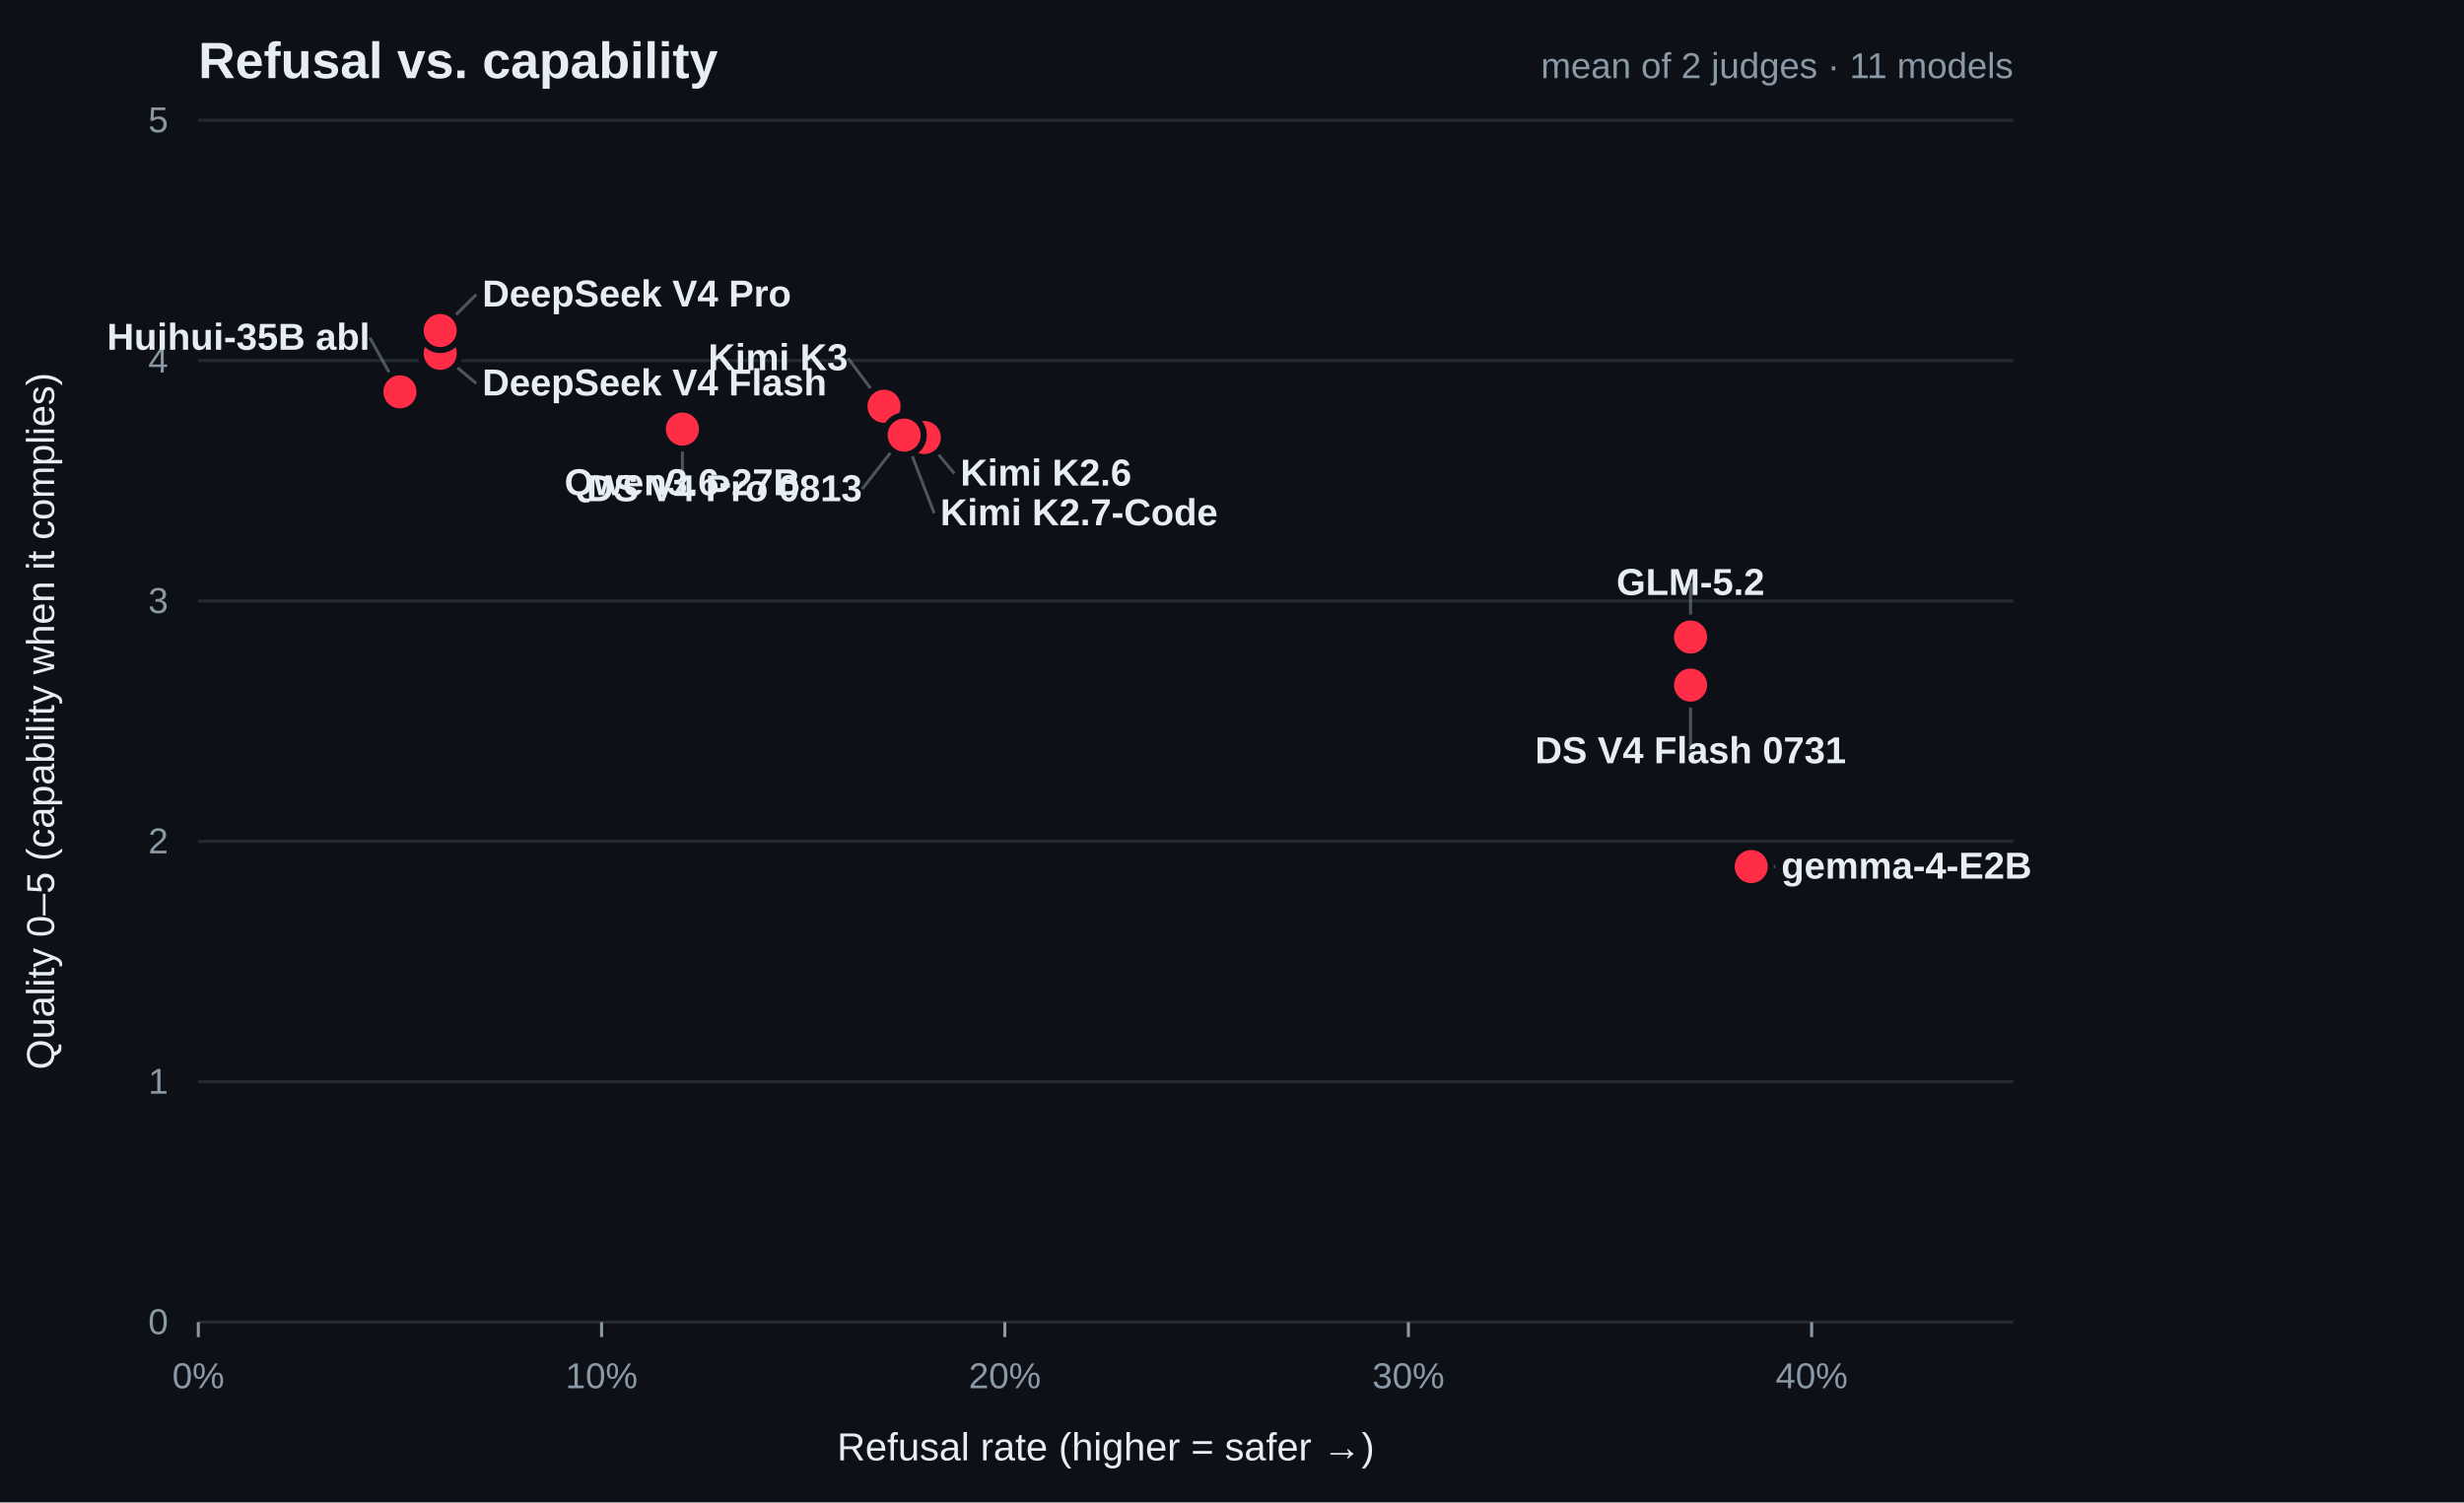
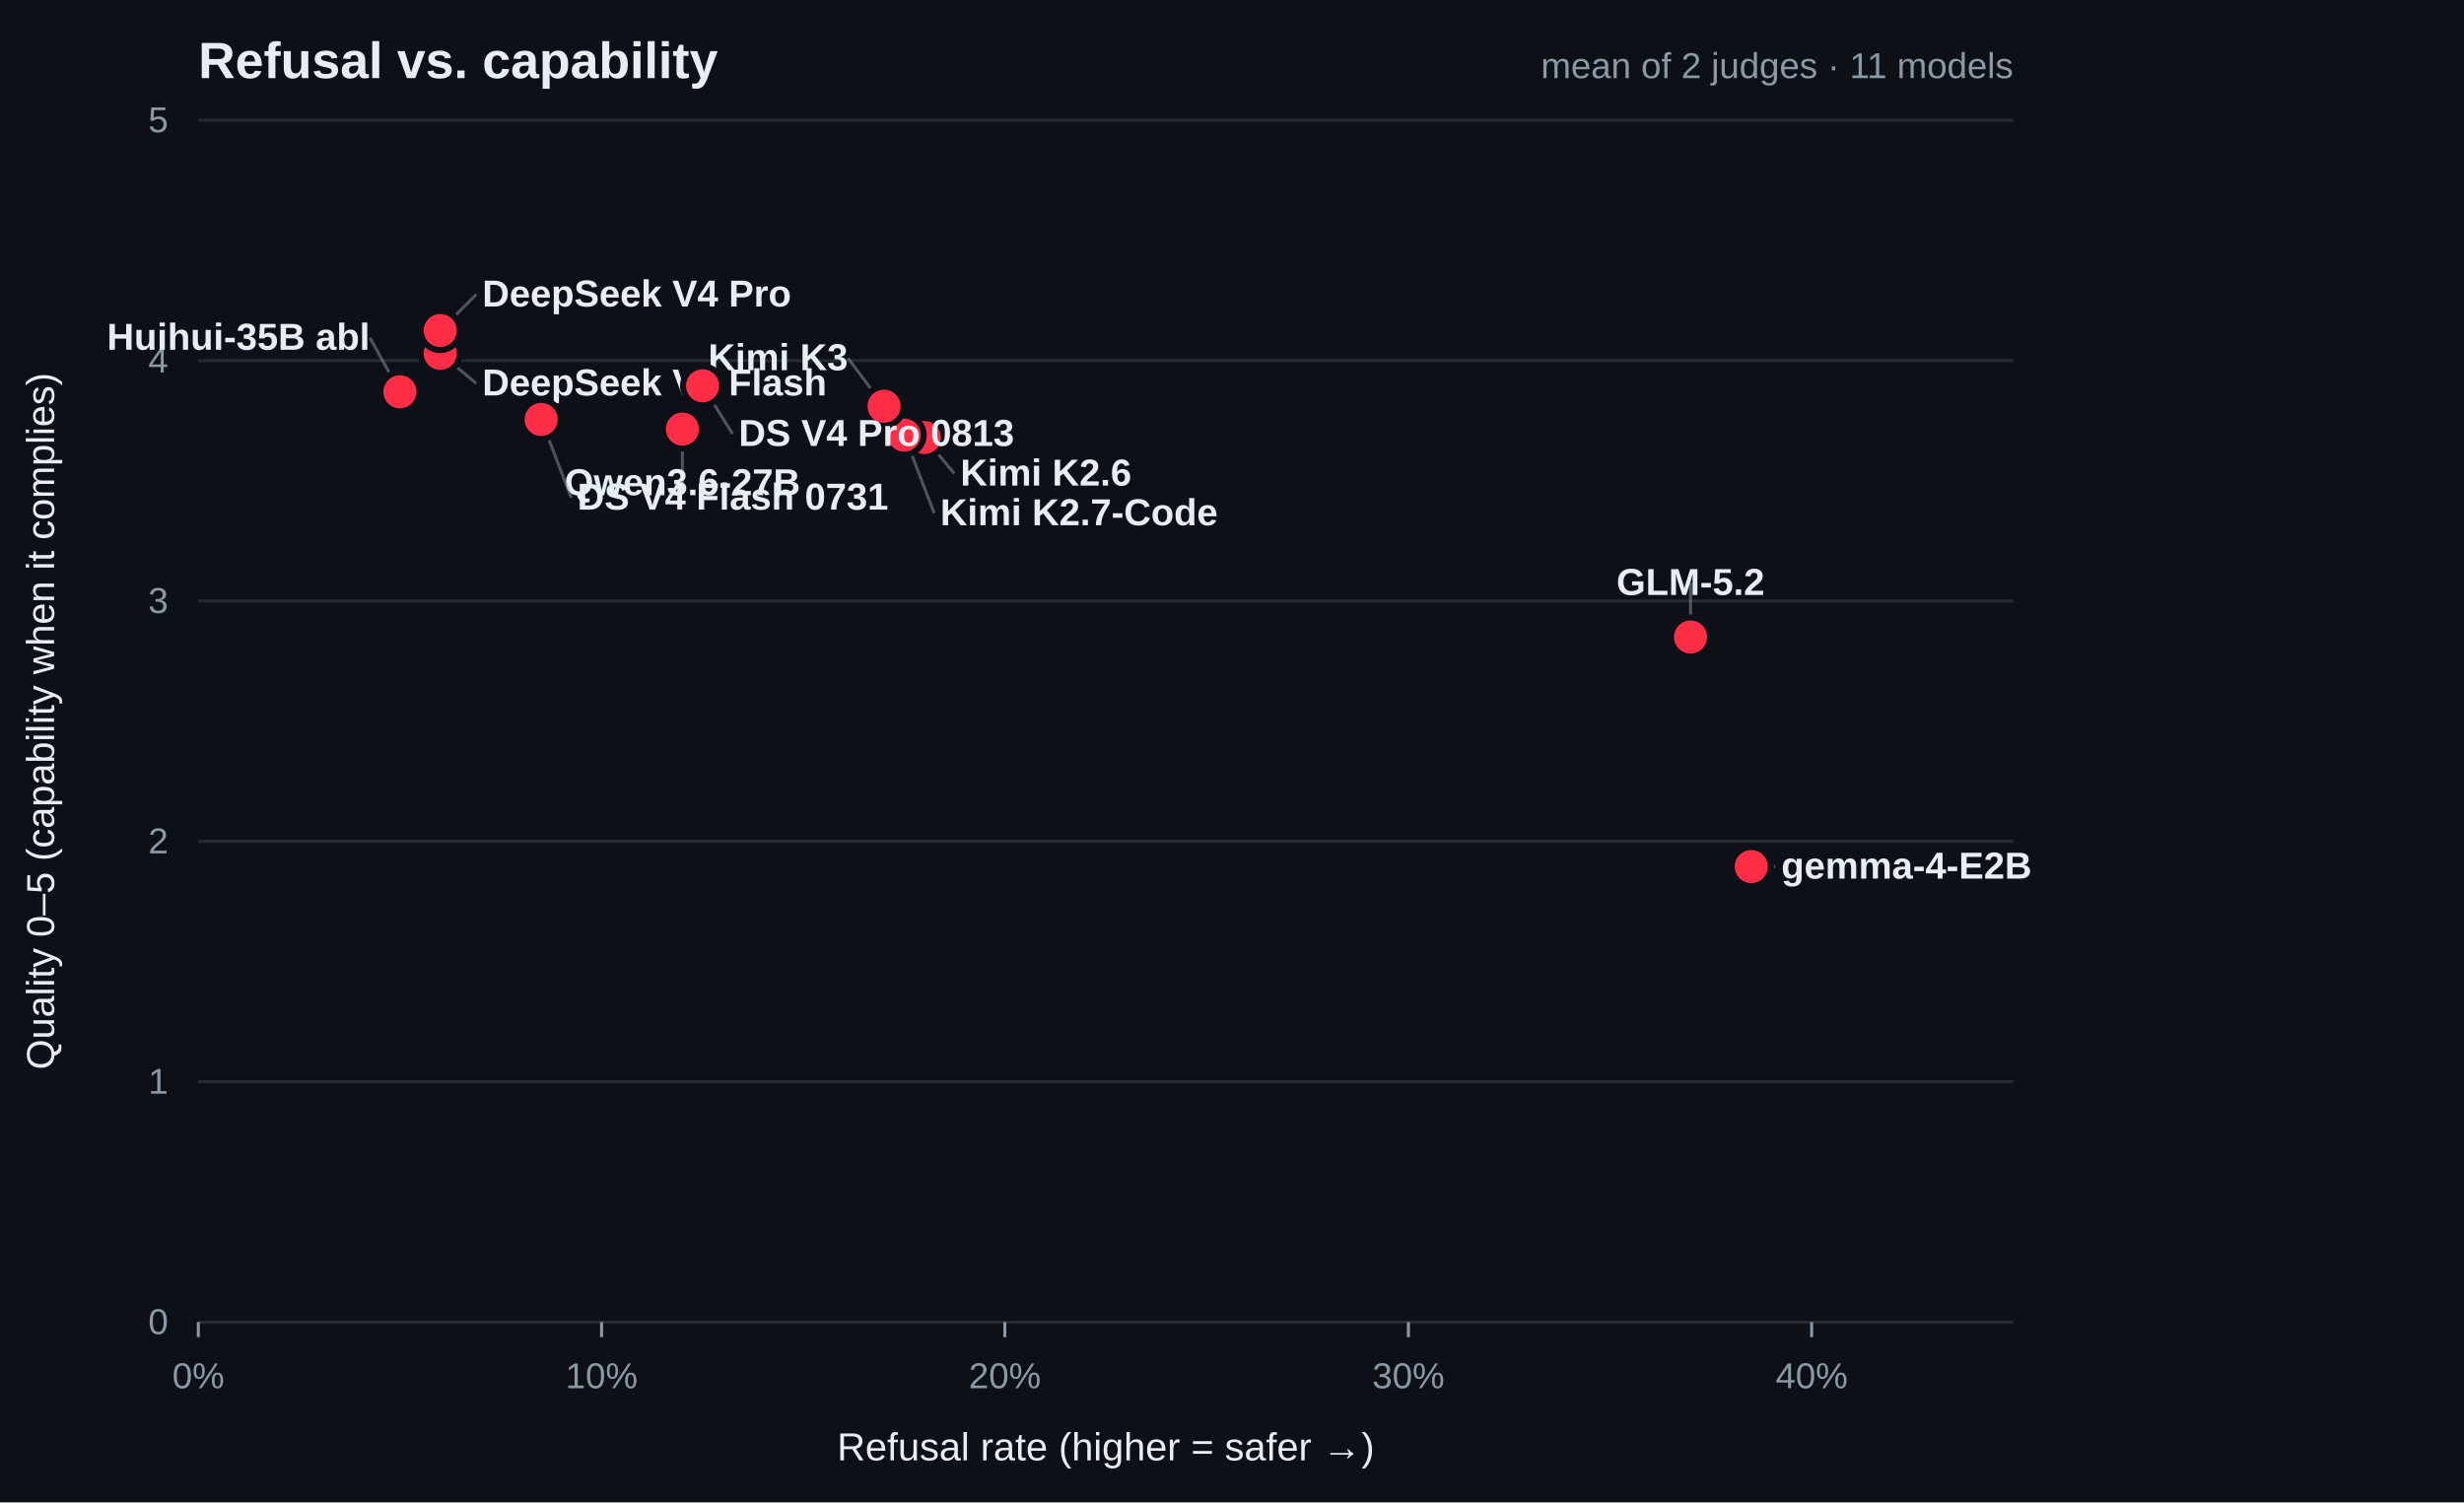
<svg xmlns="http://www.w3.org/2000/svg" width="820" height="500" viewBox="0 0 820 500" font-family="'Helvetica Neue',Arial,sans-serif">
  <rect width="820" height="500" fill="#0d1117" />
  <text x="66" y="26" font-size="17" font-weight="700" fill="#e6edf3">Refusal vs. capability</text>
  <text x="670" y="26" font-size="12" fill="#8b98a5" text-anchor="end">mean of 2 judges · 11 models</text>
  <line x1="66" y1="440.0" x2="670" y2="440.0" stroke="#242b33" stroke-width="1" />
  <text x="56" y="444.0" font-size="12" fill="#8b98a5" text-anchor="end">0</text>
  <line x1="66" y1="360.0" x2="670" y2="360.0" stroke="#242b33" stroke-width="1" />
  <text x="56" y="364.0" font-size="12" fill="#8b98a5" text-anchor="end">1</text>
  <line x1="66" y1="280.0" x2="670" y2="280.0" stroke="#242b33" stroke-width="1" />
  <text x="56" y="284.0" font-size="12" fill="#8b98a5" text-anchor="end">2</text>
  <line x1="66" y1="200.0" x2="670" y2="200.0" stroke="#242b33" stroke-width="1" />
  <text x="56" y="204.0" font-size="12" fill="#8b98a5" text-anchor="end">3</text>
  <line x1="66" y1="120.0" x2="670" y2="120.0" stroke="#242b33" stroke-width="1" />
  <text x="56" y="124.0" font-size="12" fill="#8b98a5" text-anchor="end">4</text>
  <line x1="66" y1="40.0" x2="670" y2="40.0" stroke="#242b33" stroke-width="1" />
  <text x="56" y="44.0" font-size="12" fill="#8b98a5" text-anchor="end">5</text>
  <line x1="66.0" y1="440" x2="66.0" y2="445" stroke="#8b98a5" stroke-width="1" />
  <text x="66.0" y="462" font-size="12" fill="#8b98a5" text-anchor="middle">0%</text>
  <line x1="200.2" y1="440" x2="200.2" y2="445" stroke="#8b98a5" stroke-width="1" />
  <text x="200.2" y="462" font-size="12" fill="#8b98a5" text-anchor="middle">10%</text>
  <line x1="334.4" y1="440" x2="334.4" y2="445" stroke="#8b98a5" stroke-width="1" />
  <text x="334.4" y="462" font-size="12" fill="#8b98a5" text-anchor="middle">20%</text>
  <line x1="468.7" y1="440" x2="468.7" y2="445" stroke="#8b98a5" stroke-width="1" />
  <text x="468.7" y="462" font-size="12" fill="#8b98a5" text-anchor="middle">30%</text>
  <line x1="602.9" y1="440" x2="602.9" y2="445" stroke="#8b98a5" stroke-width="1" />
  <text x="602.9" y="462" font-size="12" fill="#8b98a5" text-anchor="middle">40%</text>
  <text x="368" y="486" font-size="13" fill="#e6edf3" text-anchor="middle">Refusal rate  (higher = safer →)</text>
  <text x="18" y="240" font-size="13" fill="#e6edf3" text-anchor="middle" transform="rotate(-90 18 240)">Quality 0–5  (capability when it complies)</text>
  <line x1="582.8" y1="288.4" x2="590.8" y2="288.4" stroke="#8b98a5" stroke-width="1" opacity="0.5" />
  <circle cx="582.8" cy="288.4" r="6.5" fill="#ff2e46" stroke="#0d1117" stroke-width="2" />
  <text x="592.8" y="292.4" font-size="12.5" font-weight="600" fill="#e6edf3" text-anchor="start">gemma-4-E2B</text>
  <line x1="227.1" y1="142.8" x2="227.1" y2="160.8" stroke="#8b98a5" stroke-width="1" opacity="0.5" />
  <circle cx="227.1" cy="142.8" r="6.5" fill="#ff2e46" stroke="#0d1117" stroke-width="2" />
  <text x="227.1" y="164.8" font-size="12.5" font-weight="600" fill="#e6edf3" text-anchor="middle">Qwen3.6-27B</text>
  <line x1="133.1" y1="130.4" x2="123.1" y2="112.4" stroke="#8b98a5" stroke-width="1" opacity="0.5" />
  <circle cx="133.1" cy="130.4" r="6.5" fill="#ff2e46" stroke="#0d1117" stroke-width="2" />
  <text x="123.1" y="116.4" font-size="12.5" font-weight="600" fill="#e6edf3" text-anchor="end">Huihui-35B abl</text>
  <line x1="307.6" y1="145.6" x2="317.6" y2="157.6" stroke="#8b98a5" stroke-width="1" opacity="0.5" />
  <circle cx="307.6" cy="145.6" r="6.5" fill="#ff2e46" stroke="#0d1117" stroke-width="2" />
  <text x="319.6" y="161.6" font-size="12.5" font-weight="600" fill="#e6edf3" text-anchor="start">Kimi K2.6</text>
  <line x1="300.9" y1="144.8" x2="310.9" y2="170.8" stroke="#8b98a5" stroke-width="1" opacity="0.5" />
  <circle cx="300.9" cy="144.8" r="6.5" fill="#ff2e46" stroke="#0d1117" stroke-width="2" />
  <text x="312.9" y="174.8" font-size="12.5" font-weight="600" fill="#e6edf3" text-anchor="start">Kimi K2.7-Code</text>
  <line x1="294.2" y1="135.2" x2="282.2" y2="119.2" stroke="#8b98a5" stroke-width="1" opacity="0.5" />
  <circle cx="294.2" cy="135.2" r="6.5" fill="#ff2e46" stroke="#0d1117" stroke-width="2" />
  <text x="282.2" y="123.2" font-size="12.5" font-weight="600" fill="#e6edf3" text-anchor="end">Kimi K3</text>
  <line x1="146.5" y1="117.6" x2="158.5" y2="127.6" stroke="#8b98a5" stroke-width="1" opacity="0.5" />
  <circle cx="146.5" cy="117.6" r="6.5" fill="#ff2e46" stroke="#0d1117" stroke-width="2" />
  <text x="160.5" y="131.6" font-size="12.5" font-weight="600" fill="#e6edf3" text-anchor="start">DeepSeek V4 Flash</text>
  <line x1="146.5" y1="110.0" x2="158.5" y2="98.0" stroke="#8b98a5" stroke-width="1" opacity="0.5" />
  <circle cx="146.5" cy="110.0" r="6.5" fill="#ff2e46" stroke="#0d1117" stroke-width="2" />
  <text x="160.5" y="102.0" font-size="12.5" font-weight="600" fill="#e6edf3" text-anchor="start">DeepSeek V4 Pro</text>
-   <line x1="562.6" y1="228.0" x2="562.6" y2="250.0" stroke="#8b98a5" stroke-width="1" opacity="0.5" />
-   <circle cx="562.6" cy="228.0" r="6.5" fill="#ff2e46" stroke="#0d1117" stroke-width="2" />
-   <text x="562.6" y="254.0" font-size="12.5" font-weight="600" fill="#e6edf3" text-anchor="middle">DS V4 Flash 0731</text>
-   <line x1="300.9" y1="144.8" x2="286.9" y2="162.8" stroke="#8b98a5" stroke-width="1" opacity="0.5" />
-   <circle cx="300.9" cy="144.8" r="6.5" fill="#ff2e46" stroke="#0d1117" stroke-width="2" />
-   <text x="286.9" y="166.8" font-size="12.5" font-weight="600" fill="#e6edf3" text-anchor="end">DS V4 Pro 0813</text>
+   <line x1="180.1" y1="139.6" x2="190.1" y2="165.6" stroke="#8b98a5" stroke-width="1" opacity="0.5" />
+   <circle cx="180.1" cy="139.6" r="6.5" fill="#ff2e46" stroke="#0d1117" stroke-width="2" />
+   <text x="192.1" y="169.6" font-size="12.5" font-weight="600" fill="#e6edf3" text-anchor="start">DS V4 Flash 0731</text>
+   <line x1="233.8" y1="128.4" x2="243.8" y2="144.4" stroke="#8b98a5" stroke-width="1" opacity="0.5" />
+   <circle cx="233.8" cy="128.4" r="6.5" fill="#ff2e46" stroke="#0d1117" stroke-width="2" />
+   <text x="245.8" y="148.4" font-size="12.5" font-weight="600" fill="#e6edf3" text-anchor="start">DS V4 Pro 0813</text>
  <line x1="562.6" y1="212.0" x2="562.6" y2="194.0" stroke="#8b98a5" stroke-width="1" opacity="0.5" />
  <circle cx="562.6" cy="212.0" r="6.5" fill="#ff2e46" stroke="#0d1117" stroke-width="2" />
  <text x="562.6" y="198.0" font-size="12.5" font-weight="600" fill="#e6edf3" text-anchor="middle">GLM-5.2</text>
</svg>
